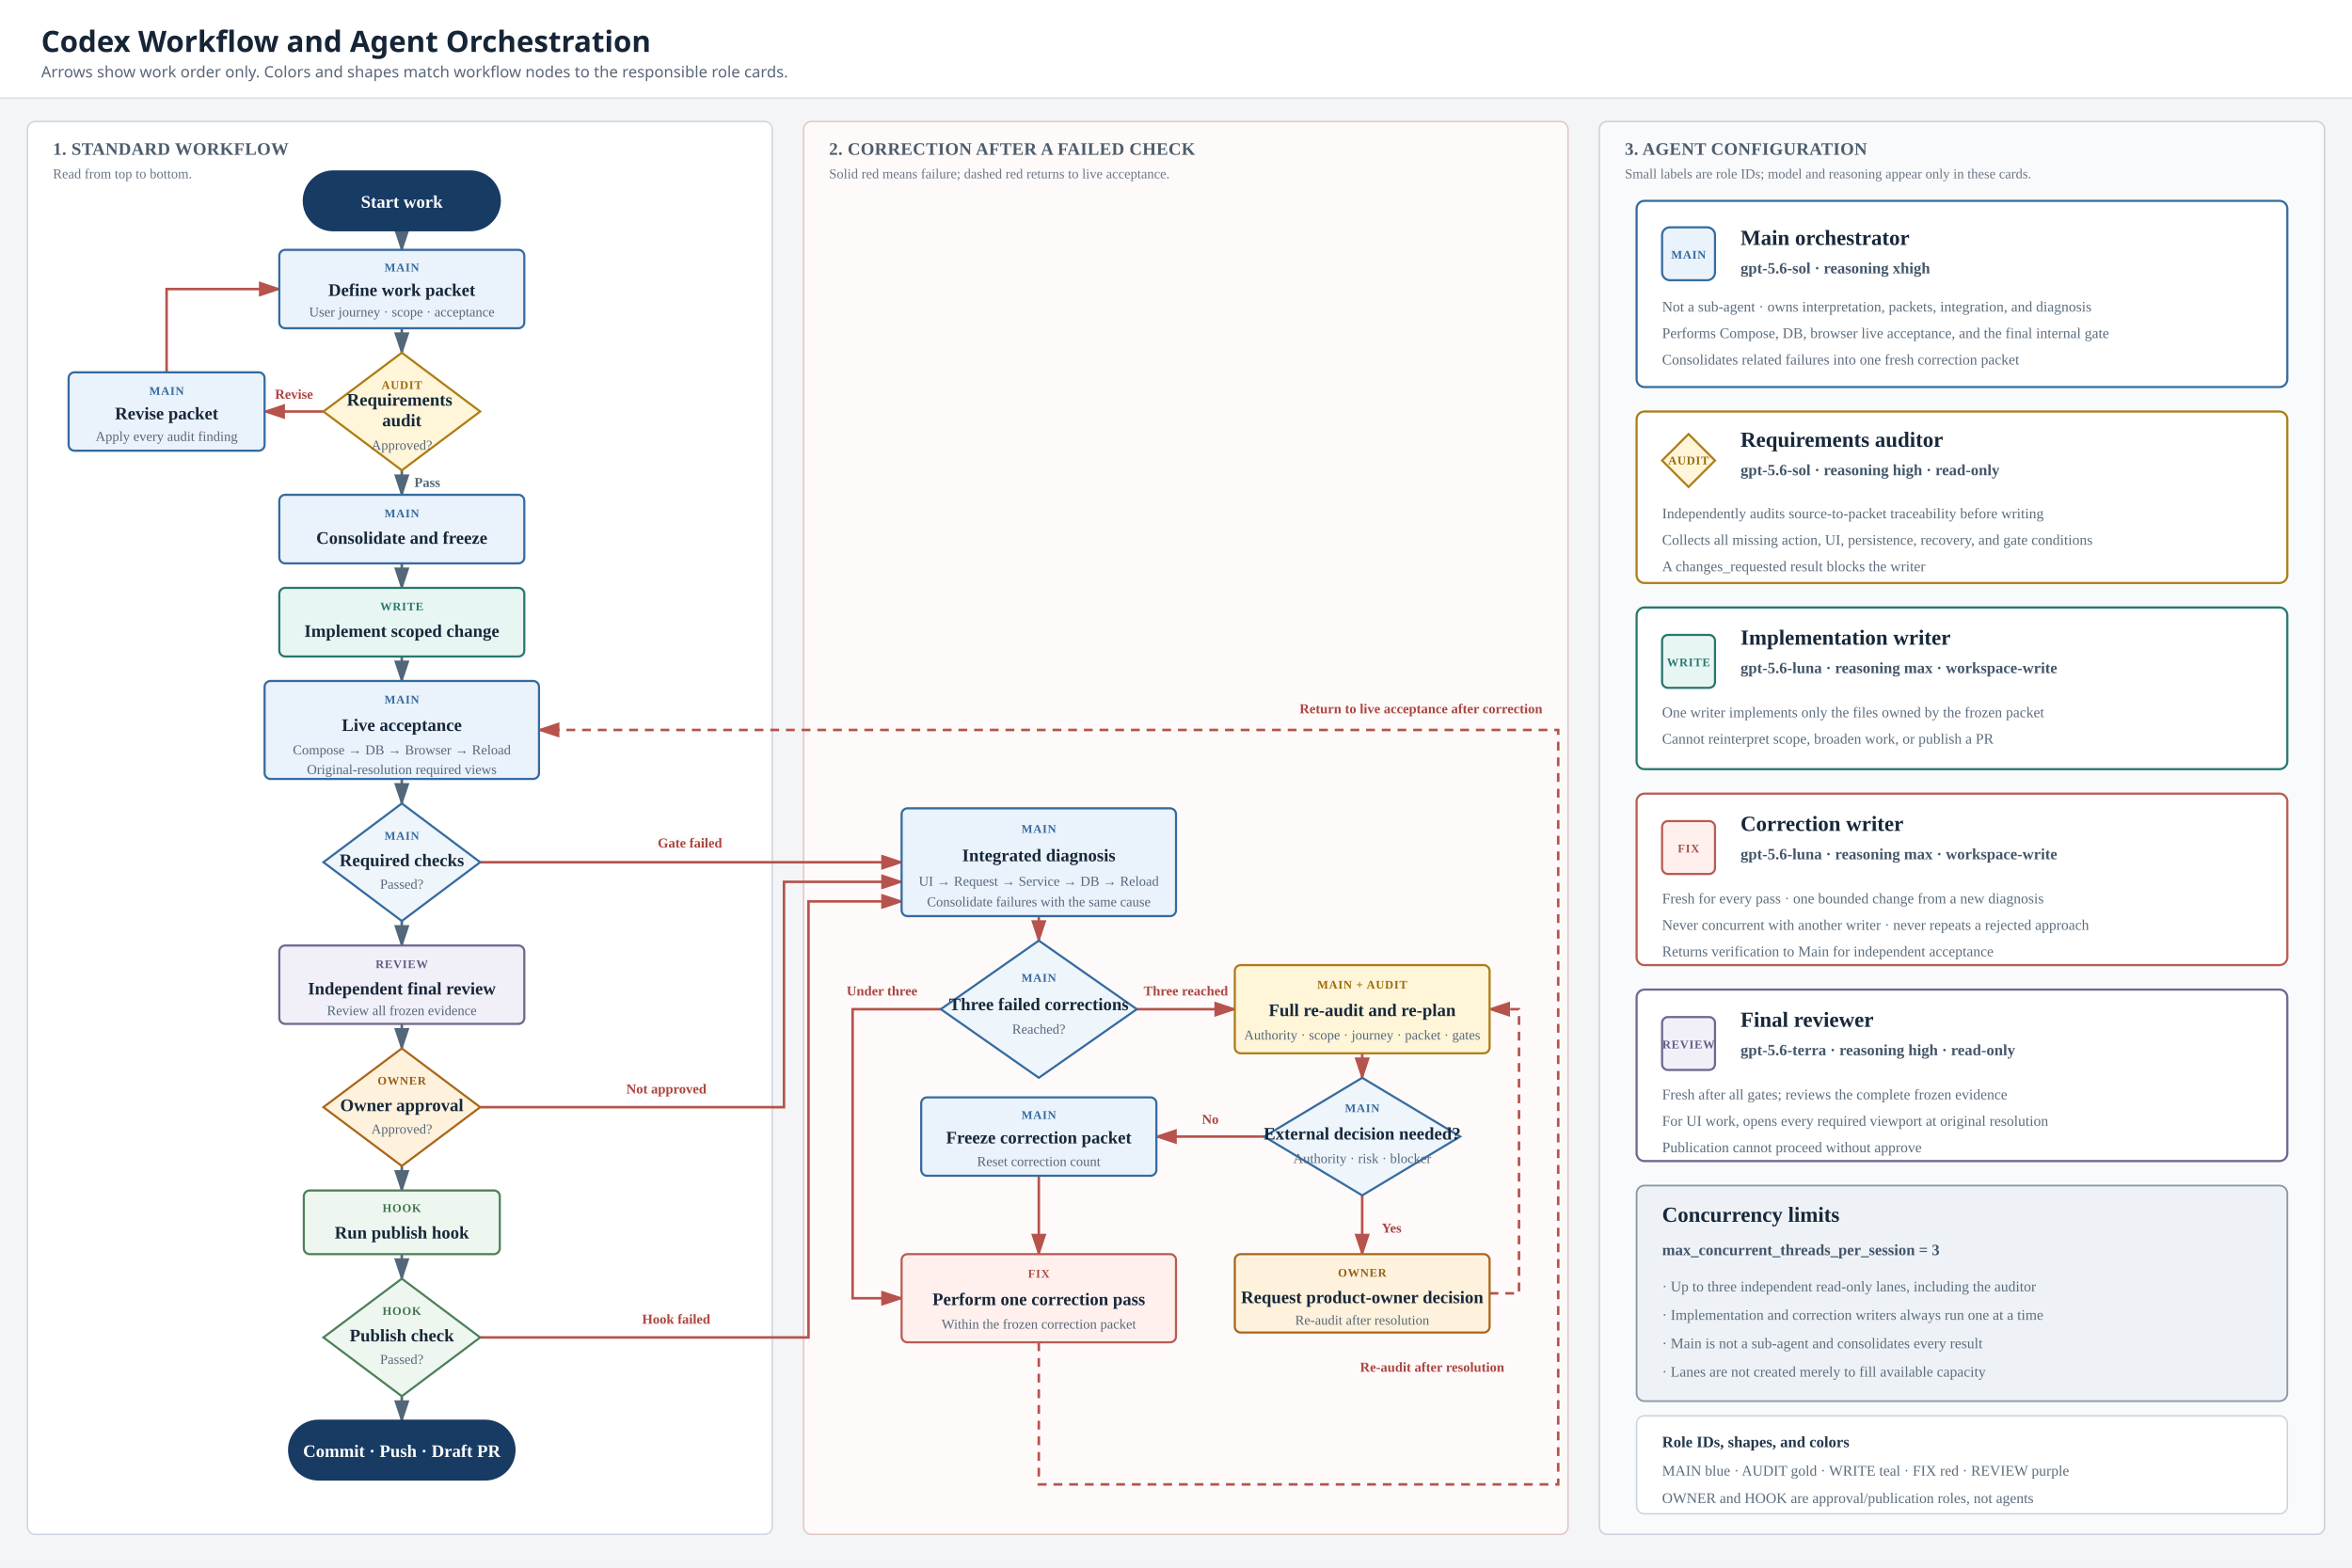
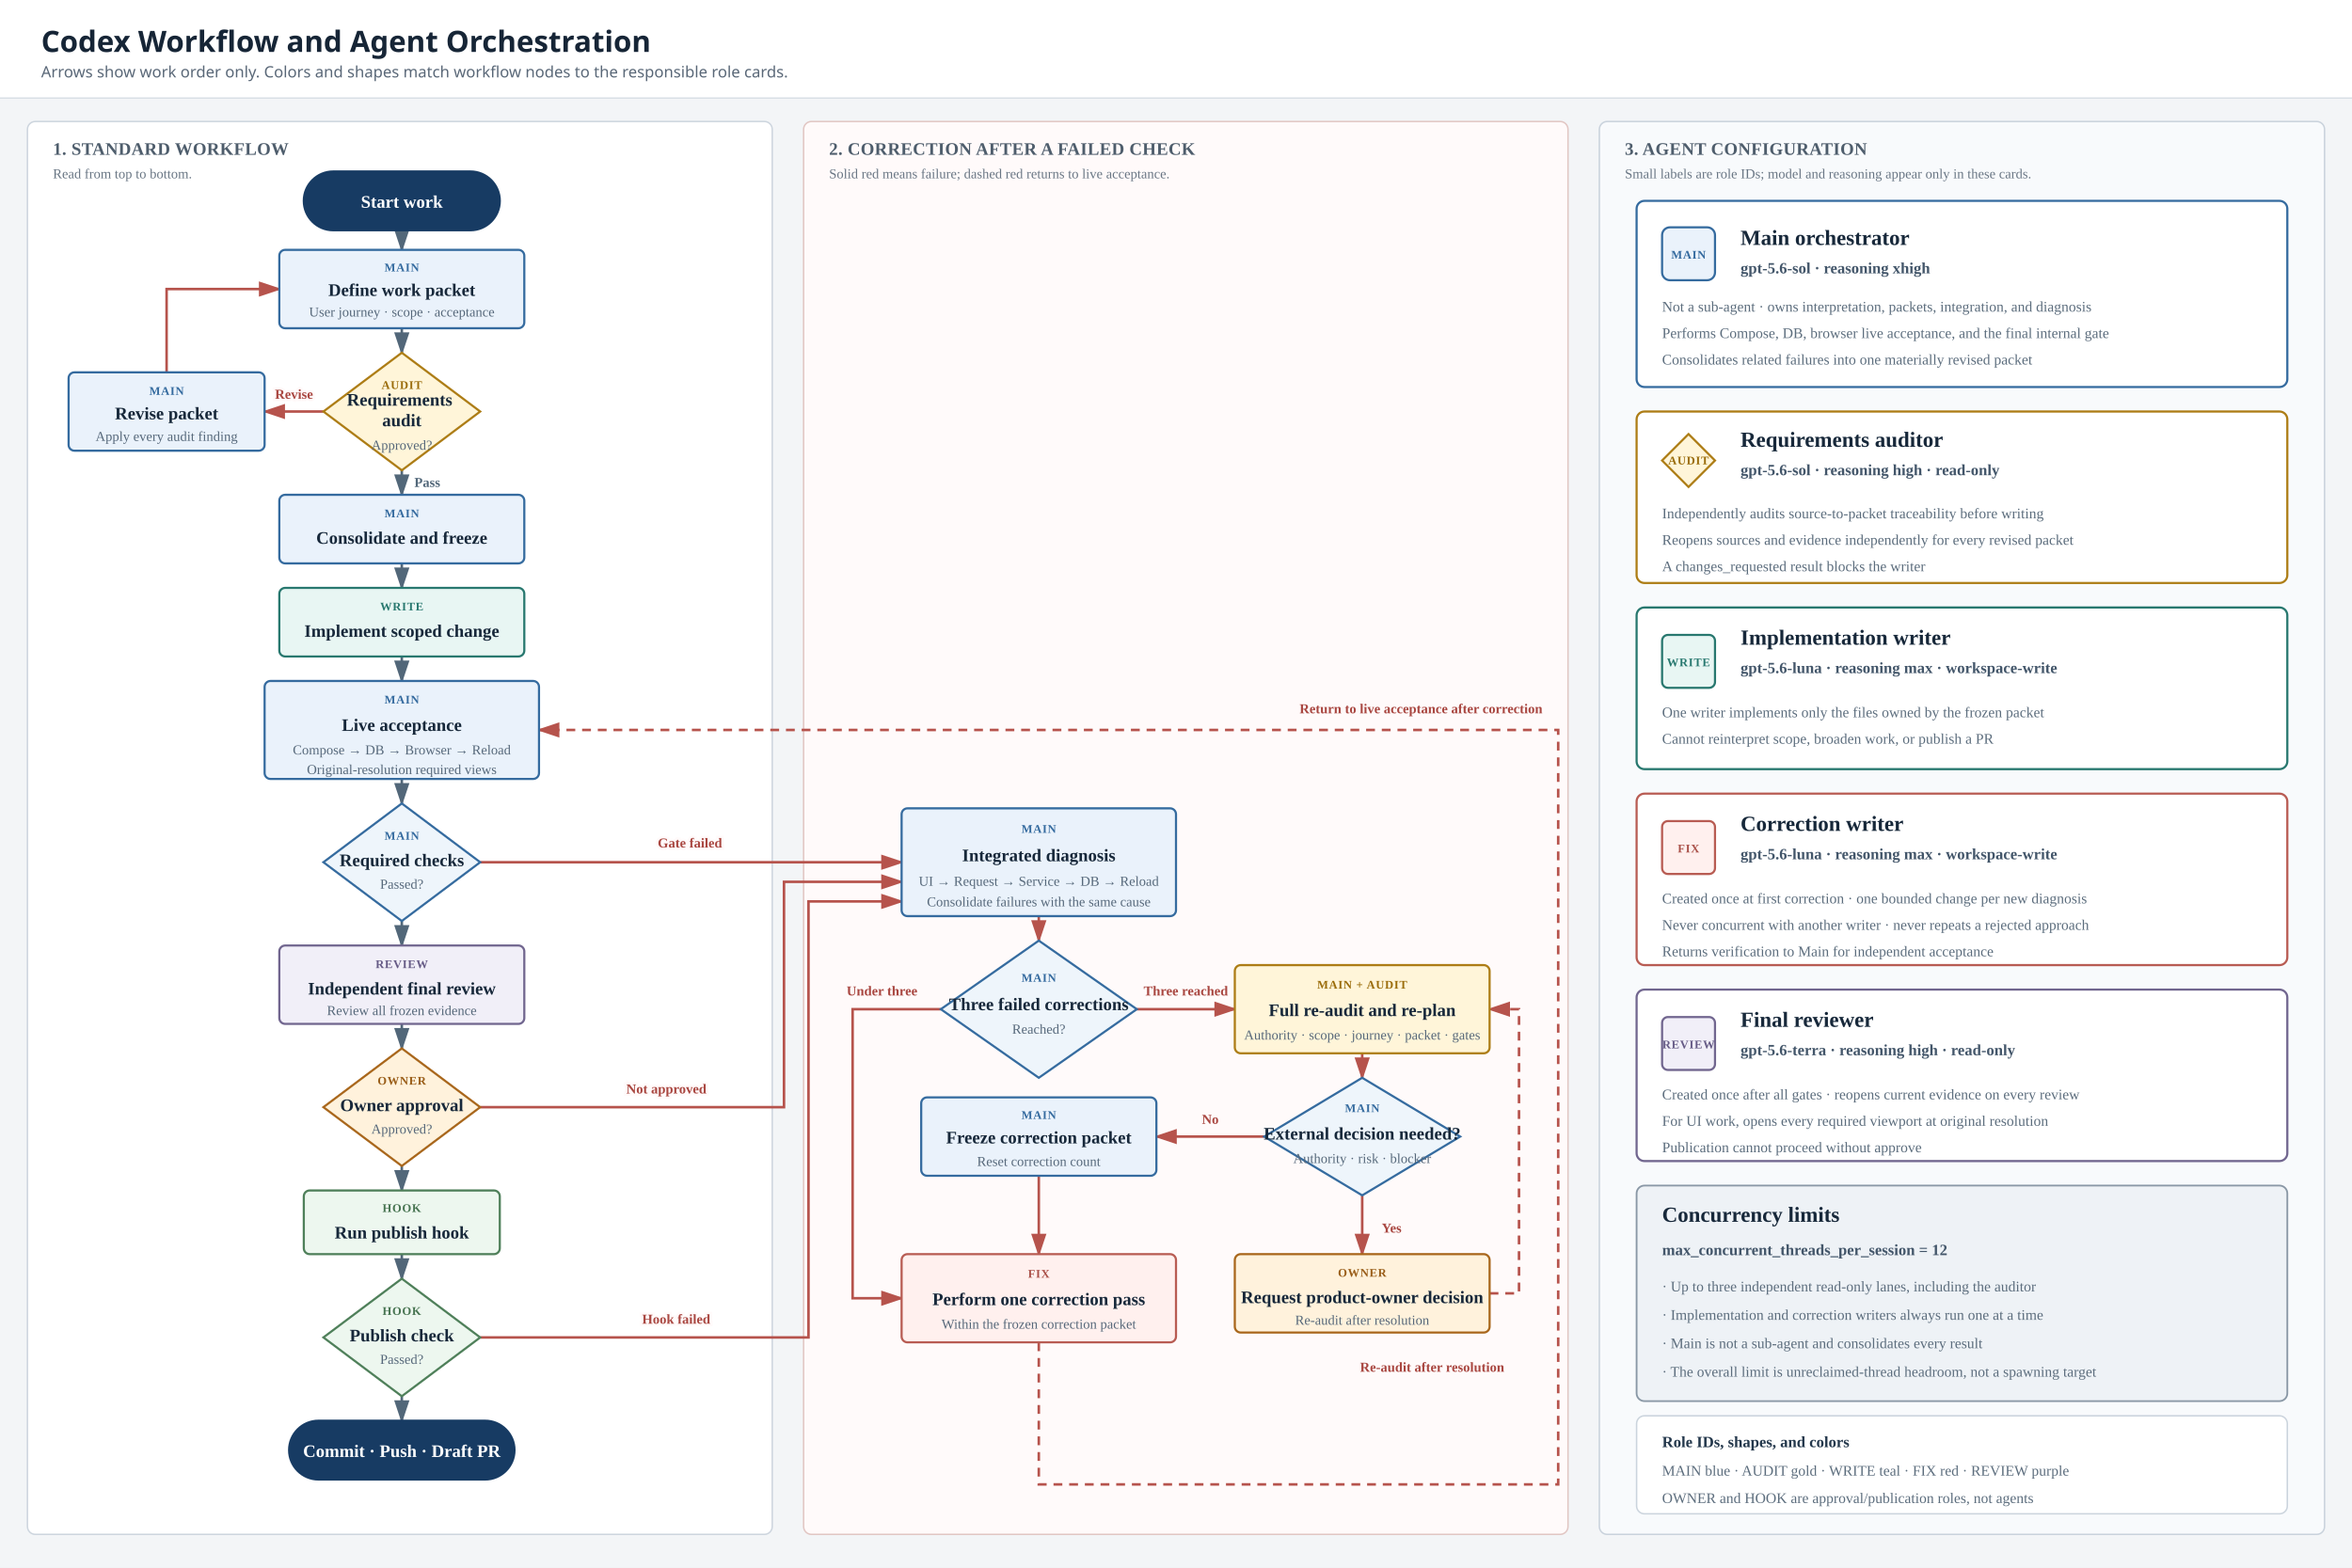
<svg xmlns="http://www.w3.org/2000/svg" width="2400" height="1600" viewBox="0 0 2400 1600" role="img" aria-labelledby="document-title document-desc" style="display:block;width:2400px;height:1600px">
  <style>
* { box-sizing: border-box; }
html, body { width: 2400px; height: 1600px; margin: 0px; overflow: hidden; }
body { background: rgb(243, 245, 247); color: rgb(22, 37, 54); font-family: "Segoe UI", "Malgun Gothic", "Noto Sans KR", sans-serif; }
header { height: 100px; padding: 24px 42px 18px; background: rgb(255, 255, 255); border-bottom: 1px solid rgb(203, 211, 220); }
h1 { margin: 0px 0px 5px; font-size: 30px; line-height: 1.15; font-weight: 650; letter-spacing: -0.4px; }
header p { margin: 0px; color: rgb(89, 103, 119); font-size: 16px; }
svg { display: block; width: 2400px; height: 1500px; }
.lane { fill: rgb(255, 255, 255); stroke: rgb(205, 213, 222); stroke-width: 1.5; }
.lane-correction { fill: rgb(255, 250, 250); stroke: rgb(225, 198, 195); stroke-width: 1.5; }
.panel { fill: rgb(248, 250, 252); stroke: rgb(201, 210, 220); stroke-width: 1.5; }
.lane-title { fill: rgb(78, 93, 108); font-size: 18px; font-weight: 700; letter-spacing: 0.3px; }
.lane-note { fill: rgb(105, 118, 132); font-size: 14px; }
.main-node { fill: rgb(234, 242, 251); stroke: rgb(53, 107, 159); stroke-width: 2.2; }
.main-decision { fill: rgb(238, 245, 251); stroke: rgb(53, 107, 159); stroke-width: 2.2; }
.audit-node { fill: rgb(255, 245, 217); stroke: rgb(173, 125, 22); stroke-width: 2.2; }
.writer-node { fill: rgb(232, 246, 243); stroke: rgb(40, 120, 111); stroke-width: 2.2; }
.review-node { fill: rgb(241, 239, 248); stroke: rgb(113, 102, 143); stroke-width: 2.2; }
.owner-node { fill: rgb(255, 242, 220); stroke: rgb(169, 103, 28); stroke-width: 2.2; }
.hook-node { fill: rgb(237, 247, 239); stroke: rgb(79, 128, 90); stroke-width: 2.2; }
.correction-node { fill: rgb(255, 240, 238); stroke: rgb(184, 92, 83); stroke-width: 2.2; }
.terminal { fill: rgb(23, 59, 99); stroke: rgb(23, 59, 99); stroke-width: 2.2; }
.flow { fill: none; stroke: rgb(82, 103, 121); stroke-width: 2.6; marker-end: url("#arrow"); }
.flow-fail { fill: none; stroke: rgb(182, 83, 76); stroke-width: 2.6; marker-end: url("#arrow-fail"); }
.flow-return { fill: none; stroke: rgb(182, 83, 76); stroke-width: 2.6; stroke-dasharray: 9, 7; marker-end: url("#arrow-fail"); }
.label { fill: rgb(23, 40, 58); font-size: 18px; font-weight: 650; text-anchor: middle; }
.secondary { fill: rgb(86, 104, 122); font-size: 14px; font-weight: 400; text-anchor: middle; }
.terminal-label { fill: rgb(255, 255, 255); font-size: 18px; font-weight: 650; text-anchor: middle; }
.edge-label { fill: rgb(82, 103, 121); font-size: 14px; font-weight: 650; text-anchor: middle; paint-order: stroke; stroke: rgb(255, 255, 255); stroke-width: 5px; }
.edge-label-fail { fill: rgb(169, 71, 65); font-size: 14px; font-weight: 650; text-anchor: middle; paint-order: stroke; stroke: rgb(255, 250, 250); stroke-width: 5px; }
.actor-tag { font-size: 12px; font-weight: 750; text-anchor: middle; letter-spacing: 0.7px; }
.tag-main { fill: rgb(53, 107, 159); }
.tag-audit { fill: rgb(154, 108, 10); }
.tag-writer { fill: rgb(40, 120, 111); }
.tag-review { fill: rgb(102, 91, 134); }
.tag-owner { fill: rgb(153, 93, 24); }
.tag-hook { fill: rgb(70, 115, 80); }
.tag-correction { fill: rgb(169, 79, 71); }
.agent-card { fill: rgb(255, 255, 255); stroke-width: 2.2; }
.agent-main { stroke: rgb(53, 107, 159); }
.agent-audit { stroke: rgb(173, 125, 22); }
.agent-writer { stroke: rgb(40, 120, 111); }
.agent-correction { stroke: rgb(184, 92, 83); }
.agent-review { stroke: rgb(113, 102, 143); }
.agent-title { fill: rgb(23, 40, 58); font-size: 22px; font-weight: 700; }
.agent-meta { fill: rgb(67, 86, 106); font-size: 16px; font-weight: 600; }
.agent-desc { fill: rgb(92, 109, 125); font-size: 15px; }
.agent-note { fill: rgb(36, 56, 76); font-size: 16px; font-weight: 650; }
.capacity-box { fill: rgb(238, 242, 246); stroke: rgb(138, 152, 166); stroke-width: 1.8; }
.legend-box { fill: rgb(255, 255, 255); stroke: rgb(203, 212, 221); stroke-width: 1.5; }
html[lang="en"] .label { font-size: 17px; }
html[lang="en"] .agent-desc { font-size: 14px; }
.document-title { fill: #162536; font-family: "Segoe UI", "Malgun Gothic", "Noto Sans KR", sans-serif; font-size: 30px; font-weight: 650; }
.document-subtitle { fill: #596777; font-family: "Segoe UI", "Malgun Gothic", "Noto Sans KR", sans-serif; font-size: 16px; }
</style>
  <rect x="0" y="0" width="2400" height="1600" fill="#f3f5f7" />
  <rect x="0" y="0" width="2400" height="100" fill="#ffffff" />
  <line x1="0" y1="100" x2="2400" y2="100" stroke="#cbd3dc" />
  <text class="document-title" x="42" y="53">Codex Workflow and Agent Orchestration</text>
  <text class="document-subtitle" x="42" y="79">Arrows show work order only. Colors and shapes match workflow nodes to the responsible role cards.</text>
  <g transform="translate(0 100)">
    <defs>
      <marker id="arrow" markerWidth="10" markerHeight="10" refX="8" refY="3" orient="auto" markerUnits="strokeWidth">
        <path d="M0,0 L0,6 L9,3 z" fill="#526779" />
      </marker>
      <marker id="arrow-fail" markerWidth="10" markerHeight="10" refX="8" refY="3" orient="auto" markerUnits="strokeWidth">
        <path d="M0,0 L0,6 L9,3 z" fill="#b6534c" />
      </marker>
    </defs>
    <rect class="lane" x="28" y="24" width="760" height="1442" rx="8" />
    <rect class="lane-correction" x="820" y="24" width="780" height="1442" rx="8" />
    <rect class="panel" x="1632" y="24" width="740" height="1442" rx="8" />
    <text class="lane-title" x="54" y="58" data-ko="1. 표준 작업 흐름" data-en="1. STANDARD WORKFLOW">
      <tspan x="54" dy="0">1. STANDARD WORKFLOW</tspan>
    </text>
    <text class="lane-note" x="54" y="82" data-ko="위에서 아래로 읽습니다." data-en="Read from top to bottom.">
      <tspan x="54" dy="0">Read from top to bottom.</tspan>
    </text>
    <text class="lane-title" x="846" y="58" data-ko="2. 검사 실패 후 교정" data-en="2. CORRECTION AFTER A FAILED CHECK">
      <tspan x="846" dy="0">2. CORRECTION AFTER A FAILED CHECK</tspan>
    </text>
    <text class="lane-note" x="846" y="82" data-ko="붉은 실선은 실패, 붉은 점선은 검증 복귀입니다." data-en="Solid red means failure; dashed red returns to live acceptance.">
      <tspan x="846" dy="0">Solid red means failure; dashed red returns to live acceptance.</tspan>
    </text>
    <text class="lane-title" x="1658" y="58" data-ko="3. 에이전트 구성" data-en="3. AGENT CONFIGURATION">
      <tspan x="1658" dy="0">3. AGENT CONFIGURATION</tspan>
    </text>
    <text class="lane-note" x="1658" y="82" data-ko="작은 표시는 역할 ID이며, 모델·추론 수준은 이 카드에만 표시합니다." data-en="Small labels are role IDs; model and reasoning appear only in these cards.">
      <tspan x="1658" dy="0">Small labels are role IDs; model and reasoning appear only in these cards.</tspan>
    </text>
    <path class="flow" d="M410 135 V155" />
    <path class="flow" d="M410 235 V260" />
    <path class="flow" d="M410 380 V405" />
    <path class="flow" d="M410 475 V500" />
    <path class="flow" d="M410 570 V595" />
    <path class="flow" d="M410 695 V720" />
    <path class="flow" d="M410 840 V865" />
    <path class="flow" d="M410 945 V970" />
    <path class="flow" d="M410 1090 V1115" />
    <path class="flow" d="M410 1180 V1205" />
    <path class="flow" d="M410 1325 V1350" />
    <path class="flow-fail" d="M330 320 H270" />
    <path class="flow-fail" d="M170 280 V195 H285" />
    <path class="flow-fail" d="M490 780 H920" />
    <path class="flow-fail" d="M490 1030 H800 V800 H920" />
    <path class="flow-fail" d="M490 1265 H825 V820 H920" />
    <path class="flow-fail" d="M1060 835 V860" />
    <path class="flow-fail" id="under-three-to-correction" data-avoid="freeze-new-packet external-decision owner-decision-request" d="M960 930 H870 V1225 H920" />
    <path class="flow-fail" d="M1160 930 H1260" />
    <path class="flow-fail" d="M1390 975 V1000" />
    <path class="flow-fail" id="external-no-to-freeze" data-avoid="correction-pass owner-decision-request" d="M1290 1060 H1180" />
    <path class="flow-fail" d="M1060 1100 V1180" />
    <path class="flow-fail" d="M1390 1120 V1180" />
    <path class="flow-return" id="owner-resolution-return" data-avoid="external-decision freeze-new-packet correction-pass correction-checkpoint diagnosis" d="M1520 1220 H1550 V930 H1520" />
    <path class="flow-return" id="correction-to-live" data-avoid="freeze-new-packet external-decision owner-decision-request reaudit correction-checkpoint diagnosis" d="M1060 1270 V1415 H1590 V645 H550" />
    <rect class="terminal" x="310" y="75" width="200" height="60" rx="30" />
    <text class="terminal-label" x="410" y="112" data-ko="작업 시작" data-en="Start work">
      <tspan x="410" dy="0">Start work</tspan>
    </text>
    <rect class="main-node" x="285" y="155" width="250" height="80" rx="6" />
    <text class="actor-tag tag-main" data-flow-role="MAIN" x="410" y="177">MAIN</text>
    <text class="label" x="410" y="202" data-ko="작업 packet 정의" data-en="Define work packet">
      <tspan x="410" dy="0">Define work packet</tspan>
    </text>
    <text class="secondary" x="410" y="223" data-ko="사용자 흐름 · 범위 · 합격 조건" data-en="User journey · scope · acceptance">
      <tspan x="410" dy="0">User journey · scope · acceptance</tspan>
    </text>
    <polygon class="audit-node decision" points="410,260 490,320 410,380 330,320" />
    <text class="actor-tag tag-audit" data-flow-role="AUDIT" x="410" y="297">AUDIT</text>
    <text class="label" x="410" y="314" data-y-en="314" data-ko="요구사항 감사" data-en="Requirements|audit">
      <tspan x="410" dy="0">Requirements</tspan>
      <tspan x="410" dy="21">audit</tspan>
    </text>
    <text class="secondary" x="410" y="359" data-y-en="359" data-ko="통과?" data-en="Approved?">
      <tspan x="410" dy="0">Approved?</tspan>
    </text>
    <rect class="main-node" x="70" y="280" width="200" height="80" rx="6" />
    <text class="actor-tag tag-main" data-flow-role="MAIN" x="170" y="303">MAIN</text>
    <text class="label" x="170" y="328" data-ko="packet 보완" data-en="Revise packet">
      <tspan x="170" dy="0">Revise packet</tspan>
    </text>
    <text class="secondary" x="170" y="350" data-ko="감사 결과를 모두 반영" data-en="Apply every audit finding">
      <tspan x="170" dy="0">Apply every audit finding</tspan>
    </text>
    <rect class="main-node" x="285" y="405" width="250" height="70" rx="6" />
    <text class="actor-tag tag-main" data-flow-role="MAIN" x="410" y="428">MAIN</text>
    <text class="label" x="410" y="455" data-ko="감사 결과 통합 · 동결" data-en="Consolidate and freeze">
      <tspan x="410" dy="0">Consolidate and freeze</tspan>
    </text>
    <rect class="writer-node" x="285" y="500" width="250" height="70" rx="6" />
    <text class="actor-tag tag-writer" data-flow-role="WRITE" x="410" y="523">WRITE</text>
    <text class="label" x="410" y="550" data-ko="변경 구현" data-en="Implement scoped change">
      <tspan x="410" dy="0">Implement scoped change</tspan>
    </text>
    <rect class="main-node" x="270" y="595" width="280" height="100" rx="6" />
    <text class="actor-tag tag-main" data-flow-role="MAIN" x="410" y="618">MAIN</text>
    <text class="label" x="410" y="646" data-ko="실제 환경 검증" data-en="Live acceptance">
      <tspan x="410" dy="0">Live acceptance</tspan>
    </text>
    <text class="secondary" x="410" y="670">Compose → DB → Browser → Reload</text>
    <text class="secondary" x="410" y="690" data-ko="필수 viewport 원본 확인" data-en="Original-resolution required views">
      <tspan x="410" dy="0">Original-resolution required views</tspan>
    </text>
    <polygon class="main-decision decision" points="410,720 490,780 410,840 330,780" />
    <text class="actor-tag tag-main" data-flow-role="MAIN" x="410" y="757">MAIN</text>
    <text class="label" x="410" y="784" data-ko="필수 검사" data-en="Required checks">
      <tspan x="410" dy="0">Required checks</tspan>
    </text>
    <text class="secondary" x="410" y="807" data-ko="통과?" data-en="Passed?">
      <tspan x="410" dy="0">Passed?</tspan>
    </text>
    <rect class="review-node" x="285" y="865" width="250" height="80" rx="6" />
    <text class="actor-tag tag-review" data-flow-role="REVIEW" x="410" y="888">REVIEW</text>
    <text class="label" x="410" y="915" data-ko="독립 최종 리뷰" data-en="Independent final review">
      <tspan x="410" dy="0">Independent final review</tspan>
    </text>
    <text class="secondary" x="410" y="936" data-ko="동결 증거 전체 재검토" data-en="Review all frozen evidence">
      <tspan x="410" dy="0">Review all frozen evidence</tspan>
    </text>
    <polygon class="owner-node decision" points="410,970 490,1030 410,1090 330,1030" />
    <text class="actor-tag tag-owner" data-flow-role="OWNER" x="410" y="1007">OWNER</text>
    <text class="label" x="410" y="1034" data-ko="제품 소유자 승인" data-en="Owner approval">
      <tspan x="410" dy="0">Owner approval</tspan>
    </text>
    <text class="secondary" x="410" y="1057" data-ko="승인?" data-en="Approved?">
      <tspan x="410" dy="0">Approved?</tspan>
    </text>
    <rect class="hook-node" x="310" y="1115" width="200" height="65" rx="6" />
    <text class="actor-tag tag-hook" data-flow-role="HOOK" x="410" y="1137">HOOK</text>
    <text class="label" x="410" y="1164" data-ko="게시 훅 실행" data-en="Run publish hook">
      <tspan x="410" dy="0">Run publish hook</tspan>
    </text>
    <polygon class="hook-node decision" points="410,1205 490,1265 410,1325 330,1265" />
    <text class="actor-tag tag-hook" data-flow-role="HOOK" x="410" y="1242">HOOK</text>
    <text class="label" x="410" y="1269" data-ko="게시 검사" data-en="Publish check">
      <tspan x="410" dy="0">Publish check</tspan>
    </text>
    <text class="secondary" x="410" y="1292" data-ko="통과?" data-en="Passed?">
      <tspan x="410" dy="0">Passed?</tspan>
    </text>
    <rect class="terminal" x="295" y="1350" width="230" height="60" rx="30" />
    <text class="terminal-label" x="410" y="1387">Commit · Push · Draft PR</text>
    <text class="edge-label" x="436" y="397" data-ko="통과" data-en="Pass">
      <tspan x="436" dy="0">Pass</tspan>
    </text>
    <text class="edge-label-fail" x="300" y="307" data-ko="보완" data-en="Revise">
      <tspan x="300" dy="0">Revise</tspan>
    </text>
    <text class="edge-label-fail" x="704" y="765" data-ko="검사 실패" data-en="Gate failed">
      <tspan x="704" dy="0">Gate failed</tspan>
    </text>
    <text class="edge-label-fail" x="680" y="1016" data-ko="승인 거절" data-en="Not approved">
      <tspan x="680" dy="0">Not approved</tspan>
    </text>
    <text class="edge-label-fail" x="690" y="1251" data-ko="훅 실패" data-en="Hook failed">
      <tspan x="690" dy="0">Hook failed</tspan>
    </text>
    <rect class="main-node" id="diagnosis" x="920" y="725" width="280" height="110" rx="6" />
    <text class="actor-tag tag-main" data-flow-role="MAIN" x="1060" y="750">MAIN</text>
    <text class="label" x="1060" y="779" data-ko="전체 원인 진단" data-en="Integrated diagnosis">
      <tspan x="1060" dy="0">Integrated diagnosis</tspan>
    </text>
    <text class="secondary" x="1060" y="804">UI → Request → Service → DB → Reload</text>
    <text class="secondary" x="1060" y="825" data-ko="같은 원인의 실패를 한 packet으로 통합" data-en="Consolidate failures with the same cause">
      <tspan x="1060" dy="0">Consolidate failures with the same cause</tspan>
    </text>
    <polygon class="main-decision decision" id="correction-checkpoint" points="1060,860 1160,930 1060,1000 960,930" />
    <text class="actor-tag tag-main" data-flow-role="MAIN" x="1060" y="902">MAIN</text>
    <text class="label" x="1060" y="931" data-ko="교정 실패 3회" data-en="Three failed corrections">
      <tspan x="1060" dy="0">Three failed corrections</tspan>
    </text>
    <text class="secondary" x="1060" y="955" data-ko="도달?" data-en="Reached?">
      <tspan x="1060" dy="0">Reached?</tspan>
    </text>
    <rect class="correction-node" id="correction-pass" x="920" y="1180" width="280" height="90" rx="6" />
    <text class="actor-tag tag-correction" data-flow-role="FIX" x="1060" y="1204">FIX</text>
    <text class="label" x="1060" y="1232" data-ko="교정 1회 수행" data-en="Perform one correction pass">
      <tspan x="1060" dy="0">Perform one correction pass</tspan>
    </text>
    <text class="secondary" x="1060" y="1256" data-ko="동결된 교정 packet 범위" data-en="Within the frozen correction packet">
      <tspan x="1060" dy="0">Within the frozen correction packet</tspan>
    </text>
    <rect class="audit-node" id="reaudit" x="1260" y="885" width="260" height="90" rx="6" />
    <text class="actor-tag tag-audit" data-flow-role="MAIN + AUDIT" x="1390" y="909">MAIN + AUDIT</text>
    <text class="label" x="1390" y="937" data-ko="전체 재감사 · 재계획" data-en="Full re-audit and re-plan">
      <tspan x="1390" dy="0">Full re-audit and re-plan</tspan>
    </text>
    <text class="secondary" x="1390" y="961" data-ko="권한 · 범위 · 흐름 · packet · gate" data-en="Authority · scope · journey · packet · gates">
      <tspan x="1390" dy="0">Authority · scope · journey · packet · gates</tspan>
    </text>
    <polygon class="main-decision decision" id="external-decision" points="1390,1000 1490,1060 1390,1120 1290,1060" />
    <text class="actor-tag tag-main" data-flow-role="MAIN" x="1390" y="1035">MAIN</text>
    <text class="label" x="1390" y="1063" data-ko="외부 결정 필요?" data-en="External decision needed?">
      <tspan x="1390" dy="0">External decision needed?</tspan>
    </text>
    <text class="secondary" x="1390" y="1087" data-ko="권한 · 위험 · blocker" data-en="Authority · risk · blocker">
      <tspan x="1390" dy="0">Authority · risk · blocker</tspan>
    </text>
    <rect class="main-node" id="freeze-new-packet" x="940" y="1020" width="240" height="80" rx="6" />
    <text class="actor-tag tag-main" data-flow-role="MAIN" x="1060" y="1042">MAIN</text>
    <text class="label" x="1060" y="1067" data-ko="교정 packet 동결" data-en="Freeze correction packet">
      <tspan x="1060" dy="0">Freeze correction packet</tspan>
    </text>
    <text class="secondary" x="1060" y="1090" data-ko="교정 횟수 초기화" data-en="Reset correction count">
      <tspan x="1060" dy="0">Reset correction count</tspan>
    </text>
    <rect class="owner-node" id="owner-decision-request" x="1260" y="1180" width="260" height="80" rx="6" />
    <text class="actor-tag tag-owner" data-flow-role="OWNER" x="1390" y="1203">OWNER</text>
    <text class="label" x="1390" y="1230" data-ko="제품 소유자 결정 요청" data-en="Request product-owner decision">
      <tspan x="1390" dy="0">Request product-owner decision</tspan>
    </text>
    <text class="secondary" x="1390" y="1252" data-ko="해소 후 전체 재감사" data-en="Re-audit after resolution">
      <tspan x="1390" dy="0">Re-audit after resolution</tspan>
    </text>
    <text class="edge-label-fail" x="900" y="916" data-ko="3회 미만" data-en="Under three">
      <tspan x="900" dy="0">Under three</tspan>
    </text>
    <text class="edge-label-fail" x="1210" y="916" data-ko="3회 도달" data-en="Three reached">
      <tspan x="1210" dy="0">Three reached</tspan>
    </text>
    <text class="edge-label-fail" x="1235" y="1047" data-ko="아니오" data-en="No">
      <tspan x="1235" dy="0">No</tspan>
    </text>
    <text class="edge-label-fail" x="1420" y="1158" data-ko="예" data-en="Yes">
      <tspan x="1420" dy="0">Yes</tspan>
    </text>
    <text class="edge-label-fail" x="1535" y="1300" style="text-anchor:end" data-ko="해소 후 재감사" data-en="Re-audit after resolution">
      <tspan x="1535" dy="0">Re-audit after resolution</tspan>
    </text>
    <text class="edge-label-fail" x="1450" y="628" data-ko="교정 후 실제 환경 검증으로 복귀" data-en="Return to live acceptance after correction">
      <tspan x="1450" dy="0">Return to live acceptance after correction</tspan>
    </text>
    <rect class="agent-card agent-main" x="1670" y="105" width="664" height="190" rx="8" />
    <rect class="main-node" x="1696" y="132" width="54" height="54" rx="8" />
    <text class="actor-tag tag-main" data-agent-role="MAIN" x="1723" y="164">MAIN</text>
    <text class="agent-title" x="1776" y="150" data-ko="Main orchestrator" data-en="Main orchestrator">
      <tspan x="1776" dy="0">Main orchestrator</tspan>
    </text>
    <text class="agent-meta" id="config-main" x="1776" y="179">gpt-5.6-sol · reasoning xhigh</text>
    <text class="agent-desc" x="1696" y="218" data-ko="서브 에이전트가 아님 · 요구사항 해석, packet, 통합, 진단 소유" data-en="Not a sub-agent · owns interpretation, packets, integration, and diagnosis">
      <tspan x="1696" dy="0">Not a sub-agent · owns interpretation, packets, integration, and diagnosis</tspan>
    </text>
    <text class="agent-desc" x="1696" y="245" data-ko="Compose · DB · 브라우저 live acceptance와 최종 내부 gate 수행" data-en="Performs Compose, DB, browser live acceptance, and the final internal gate">
      <tspan x="1696" dy="0">Performs Compose, DB, browser live acceptance, and the final internal gate</tspan>
    </text>
-     <text class="agent-desc" x="1696" y="272" data-ko="구현·교정 실패를 모아 한 번에 새 packet으로 전달" data-en="Consolidates related failures into one fresh correction packet">
-       <tspan x="1696" dy="0">Consolidates related failures into one fresh correction packet</tspan>
+     <text class="agent-desc" x="1696" y="272" data-ko="구현·교정 실패를 모아 실질적으로 바뀐 packet으로 전달" data-en="Consolidates related failures into one materially revised packet">
+       <tspan x="1696" dy="0">Consolidates related failures into one materially revised packet</tspan>
    </text>
    <rect class="agent-card agent-audit" x="1670" y="320" width="664" height="175" rx="8" />
    <polygon class="audit-node" points="1723,343 1750,370 1723,397 1696,370" />
    <text class="actor-tag tag-audit" data-agent-role="AUDIT" x="1723" y="374">AUDIT</text>
    <text class="agent-title" x="1776" y="356" data-ko="Requirements auditor" data-en="Requirements auditor">
      <tspan x="1776" dy="0">Requirements auditor</tspan>
    </text>
    <text class="agent-meta" id="config-audit" x="1776" y="385">gpt-5.6-sol · reasoning high · read-only</text>
    <text class="agent-desc" x="1696" y="429" data-ko="구현 전 원문과 packet의 추적성을 독립 감사" data-en="Independently audits source-to-packet traceability before writing">
      <tspan x="1696" dy="0">Independently audits source-to-packet traceability before writing</tspan>
    </text>
-     <text class="agent-desc" x="1696" y="456" data-ko="빠진 행동·화면·저장·복구·검증 조건을 한 번에 수집" data-en="Collects all missing action, UI, persistence, recovery, and gate conditions">
-       <tspan x="1696" dy="0">Collects all missing action, UI, persistence, recovery, and gate conditions</tspan>
+     <text class="agent-desc" x="1696" y="456" data-ko="수정 packet마다 원문·증거를 다시 열어 독립 확인" data-en="Reopens sources and evidence independently for every revised packet">
+       <tspan x="1696" dy="0">Reopens sources and evidence independently for every revised packet</tspan>
    </text>
    <text class="agent-desc" x="1696" y="483" data-ko="changes_requested면 writer 시작을 차단" data-en="A changes_requested result blocks the writer">
      <tspan x="1696" dy="0">A changes_requested result blocks the writer</tspan>
    </text>
    <rect class="agent-card agent-writer" x="1670" y="520" width="664" height="165" rx="8" />
    <rect class="writer-node" x="1696" y="548" width="54" height="54" rx="6" />
    <text class="actor-tag tag-writer" data-agent-role="WRITE" x="1723" y="580">WRITE</text>
    <text class="agent-title" x="1776" y="558" data-ko="Implementation writer" data-en="Implementation writer">
      <tspan x="1776" dy="0">Implementation writer</tspan>
    </text>
    <text class="agent-meta" id="config-write" x="1776" y="587">gpt-5.6-luna · reasoning max · workspace-write</text>
    <text class="agent-desc" x="1696" y="632" data-ko="동결 packet의 소유 파일만 한 번에 한 명이 구현" data-en="One writer implements only the files owned by the frozen packet">
      <tspan x="1696" dy="0">One writer implements only the files owned by the frozen packet</tspan>
    </text>
    <text class="agent-desc" x="1696" y="659" data-ko="요구사항 재해석·범위 확장·PR 게시 금지" data-en="Cannot reinterpret scope, broaden work, or publish a PR">
      <tspan x="1696" dy="0">Cannot reinterpret scope, broaden work, or publish a PR</tspan>
    </text>
    <rect class="agent-card agent-correction" x="1670" y="710" width="664" height="175" rx="8" />
    <rect class="correction-node" x="1696" y="738" width="54" height="54" rx="6" />
    <text class="actor-tag tag-correction" data-agent-role="FIX" x="1723" y="770">FIX</text>
    <text class="agent-title" x="1776" y="748" data-ko="Correction writer" data-en="Correction writer">
      <tspan x="1776" dy="0">Correction writer</tspan>
    </text>
    <text class="agent-meta" id="config-fix" x="1776" y="777">gpt-5.6-luna · reasoning max · workspace-write</text>
-     <text class="agent-desc" x="1696" y="822" data-ko="매 교정마다 새 상태로 시작 · 새 진단의 1회 한정 수정" data-en="Fresh for every pass · one bounded change from a new diagnosis">
-       <tspan x="1696" dy="0">Fresh for every pass · one bounded change from a new diagnosis</tspan>
+     <text class="agent-desc" x="1696" y="822" data-ko="첫 교정 때 한 번 생성 · 새 진단마다 1회 한정 수정" data-en="Created once at first correction · one bounded change per new diagnosis">
+       <tspan x="1696" dy="0">Created once at first correction · one bounded change per new diagnosis</tspan>
    </text>
    <text class="agent-desc" x="1696" y="849" data-ko="동시 writer 금지 · 거절된 접근 반복 금지" data-en="Never concurrent with another writer · never repeats a rejected approach">
      <tspan x="1696" dy="0">Never concurrent with another writer · never repeats a rejected approach</tspan>
    </text>
    <text class="agent-desc" x="1696" y="876" data-ko="검증은 Main으로 되돌려 독립 수행" data-en="Returns verification to Main for independent acceptance">
      <tspan x="1696" dy="0">Returns verification to Main for independent acceptance</tspan>
    </text>
    <rect class="agent-card agent-review" x="1670" y="910" width="664" height="175" rx="8" />
    <rect class="review-node" x="1696" y="938" width="54" height="54" rx="6" />
    <text class="actor-tag tag-review" data-agent-role="REVIEW" x="1723" y="970">REVIEW</text>
    <text class="agent-title" x="1776" y="948" data-ko="Final reviewer" data-en="Final reviewer">
      <tspan x="1776" dy="0">Final reviewer</tspan>
    </text>
    <text class="agent-meta" id="config-review" x="1776" y="977">gpt-5.6-terra · reasoning high · read-only</text>
-     <text class="agent-desc" x="1696" y="1022" data-ko="모든 gate 뒤 새 상태로 동결 증거 전체를 재검토" data-en="Fresh after all gates; reviews the complete frozen evidence">
-       <tspan x="1696" dy="0">Fresh after all gates; reviews the complete frozen evidence</tspan>
+     <text class="agent-desc" x="1696" y="1022" data-ko="모든 gate 뒤 한 번 생성 · 재검토마다 현재 증거를 다시 확인" data-en="Created once after all gates · reopens current evidence on every review">
+       <tspan x="1696" dy="0">Created once after all gates · reopens current evidence on every review</tspan>
    </text>
    <text class="agent-desc" x="1696" y="1049" data-ko="UI면 모든 필수 viewport를 원본 해상도로 확인" data-en="For UI work, opens every required viewport at original resolution">
      <tspan x="1696" dy="0">For UI work, opens every required viewport at original resolution</tspan>
    </text>
    <text class="agent-desc" x="1696" y="1076" data-ko="approve 전에는 게시 단계로 이동하지 않음" data-en="Publication cannot proceed without approve">
      <tspan x="1696" dy="0">Publication cannot proceed without approve</tspan>
    </text>
    <rect class="capacity-box" x="1670" y="1110" width="664" height="220" rx="8" />
    <text class="agent-title" x="1696" y="1147" data-ko="병렬 실행 제한" data-en="Concurrency limits">
      <tspan x="1696" dy="0">Concurrency limits</tspan>
    </text>
-     <text class="agent-meta" id="config-concurrency" x="1696" y="1181">max_concurrent_threads_per_session = 3</text>
+     <text class="agent-meta" id="config-concurrency" x="1696" y="1181">max_concurrent_threads_per_session = 12</text>
    <text class="agent-desc" x="1696" y="1218" data-ko="· auditor 포함 독립 read-only lane은 최대 3개" data-en="· Up to three independent read-only lanes, including the auditor">
      <tspan x="1696" dy="0">· Up to three independent read-only lanes, including the auditor</tspan>
    </text>
    <text class="agent-desc" x="1696" y="1247" data-ko="· writer는 구현·교정을 포함해 항상 한 명씩 순차 실행" data-en="· Implementation and correction writers always run one at a time">
      <tspan x="1696" dy="0">· Implementation and correction writers always run one at a time</tspan>
    </text>
    <text class="agent-desc" x="1696" y="1276" data-ko="· Main은 서브 에이전트가 아니며 모든 결과를 통합" data-en="· Main is not a sub-agent and consolidates every result">
      <tspan x="1696" dy="0">· Main is not a sub-agent and consolidates every result</tspan>
    </text>
-     <text class="agent-desc" x="1696" y="1305" data-ko="· 필요하지 않은 lane은 빈 자리를 채우려고 만들지 않음" data-en="· Lanes are not created merely to fill available capacity">
-       <tspan x="1696" dy="0">· Lanes are not created merely to fill available capacity</tspan>
+     <text class="agent-desc" x="1696" y="1305" data-ko="· 전체 한도는 회수되지 않은 thread 여유이며 생성 목표가 아님" data-en="· The overall limit is unreclaimed-thread headroom, not a spawning target">
+       <tspan x="1696" dy="0">· The overall limit is unreclaimed-thread headroom, not a spawning target</tspan>
    </text>
    <rect class="legend-box" x="1670" y="1345" width="664" height="100" rx="8" />
    <text class="agent-note" x="1696" y="1377" data-ko="역할 ID와 도형·색상 대응" data-en="Role IDs, shapes, and colors">
      <tspan x="1696" dy="0">Role IDs, shapes, and colors</tspan>
    </text>
    <text class="agent-desc" x="1696" y="1406" data-ko="MAIN 파랑 · AUDIT 금색 · WRITE 청록 · FIX 빨강 · REVIEW 보라" data-en="MAIN blue · AUDIT gold · WRITE teal · FIX red · REVIEW purple">
      <tspan x="1696" dy="0">MAIN blue · AUDIT gold · WRITE teal · FIX red · REVIEW purple</tspan>
    </text>
    <text class="agent-desc" x="1696" y="1434" data-ko="OWNER와 HOOK은 에이전트가 아닌 승인·게시 역할" data-en="OWNER and HOOK are approval/publication roles, not agents">
      <tspan x="1696" dy="0">OWNER and HOOK are approval/publication roles, not agents</tspan>
    </text>
  </g>
</svg>
